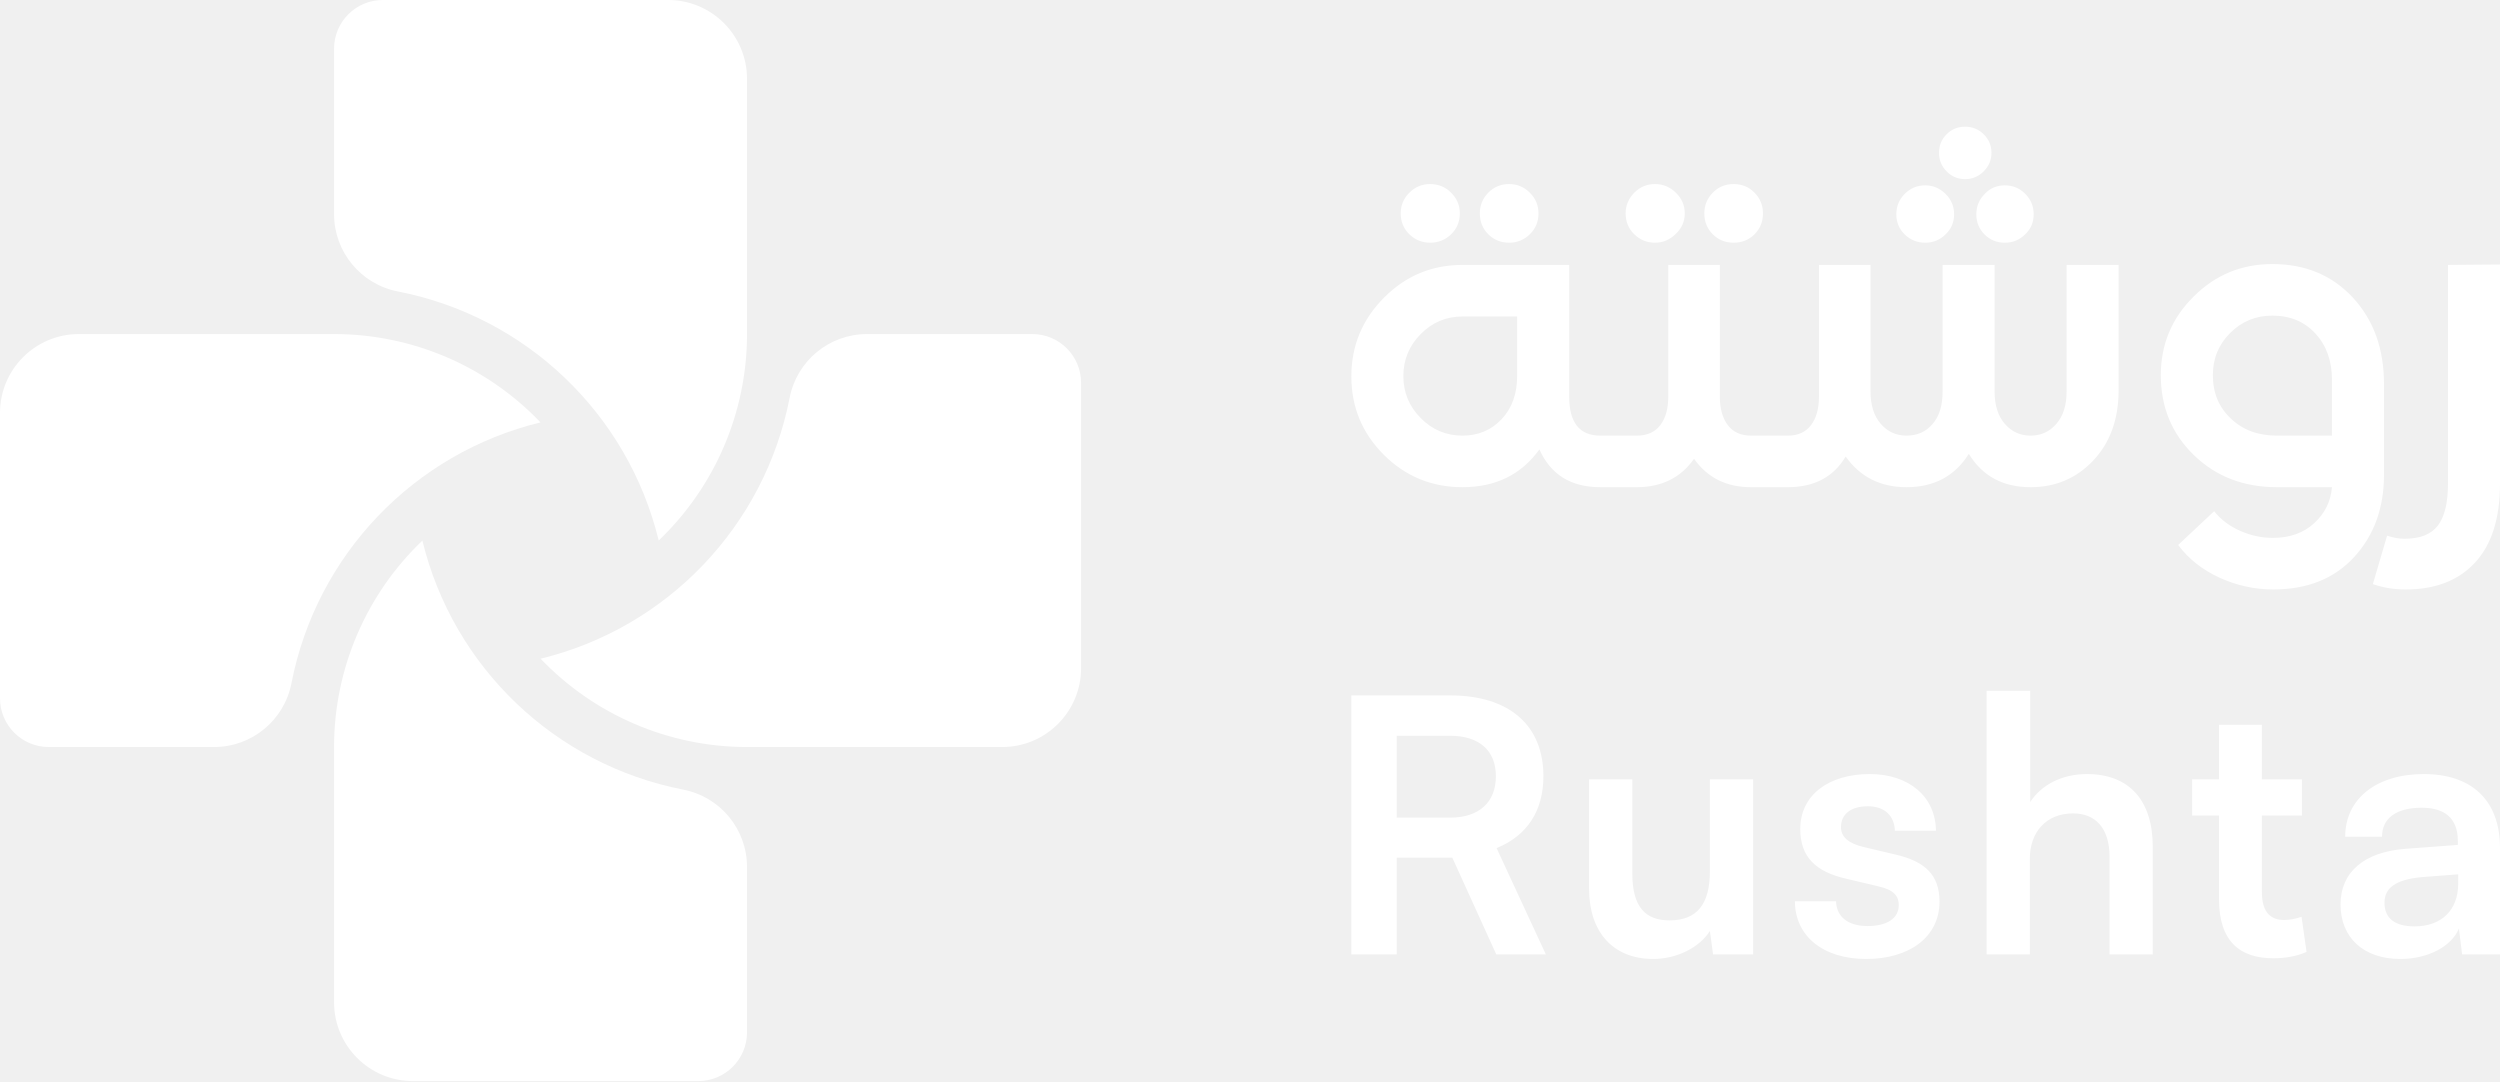
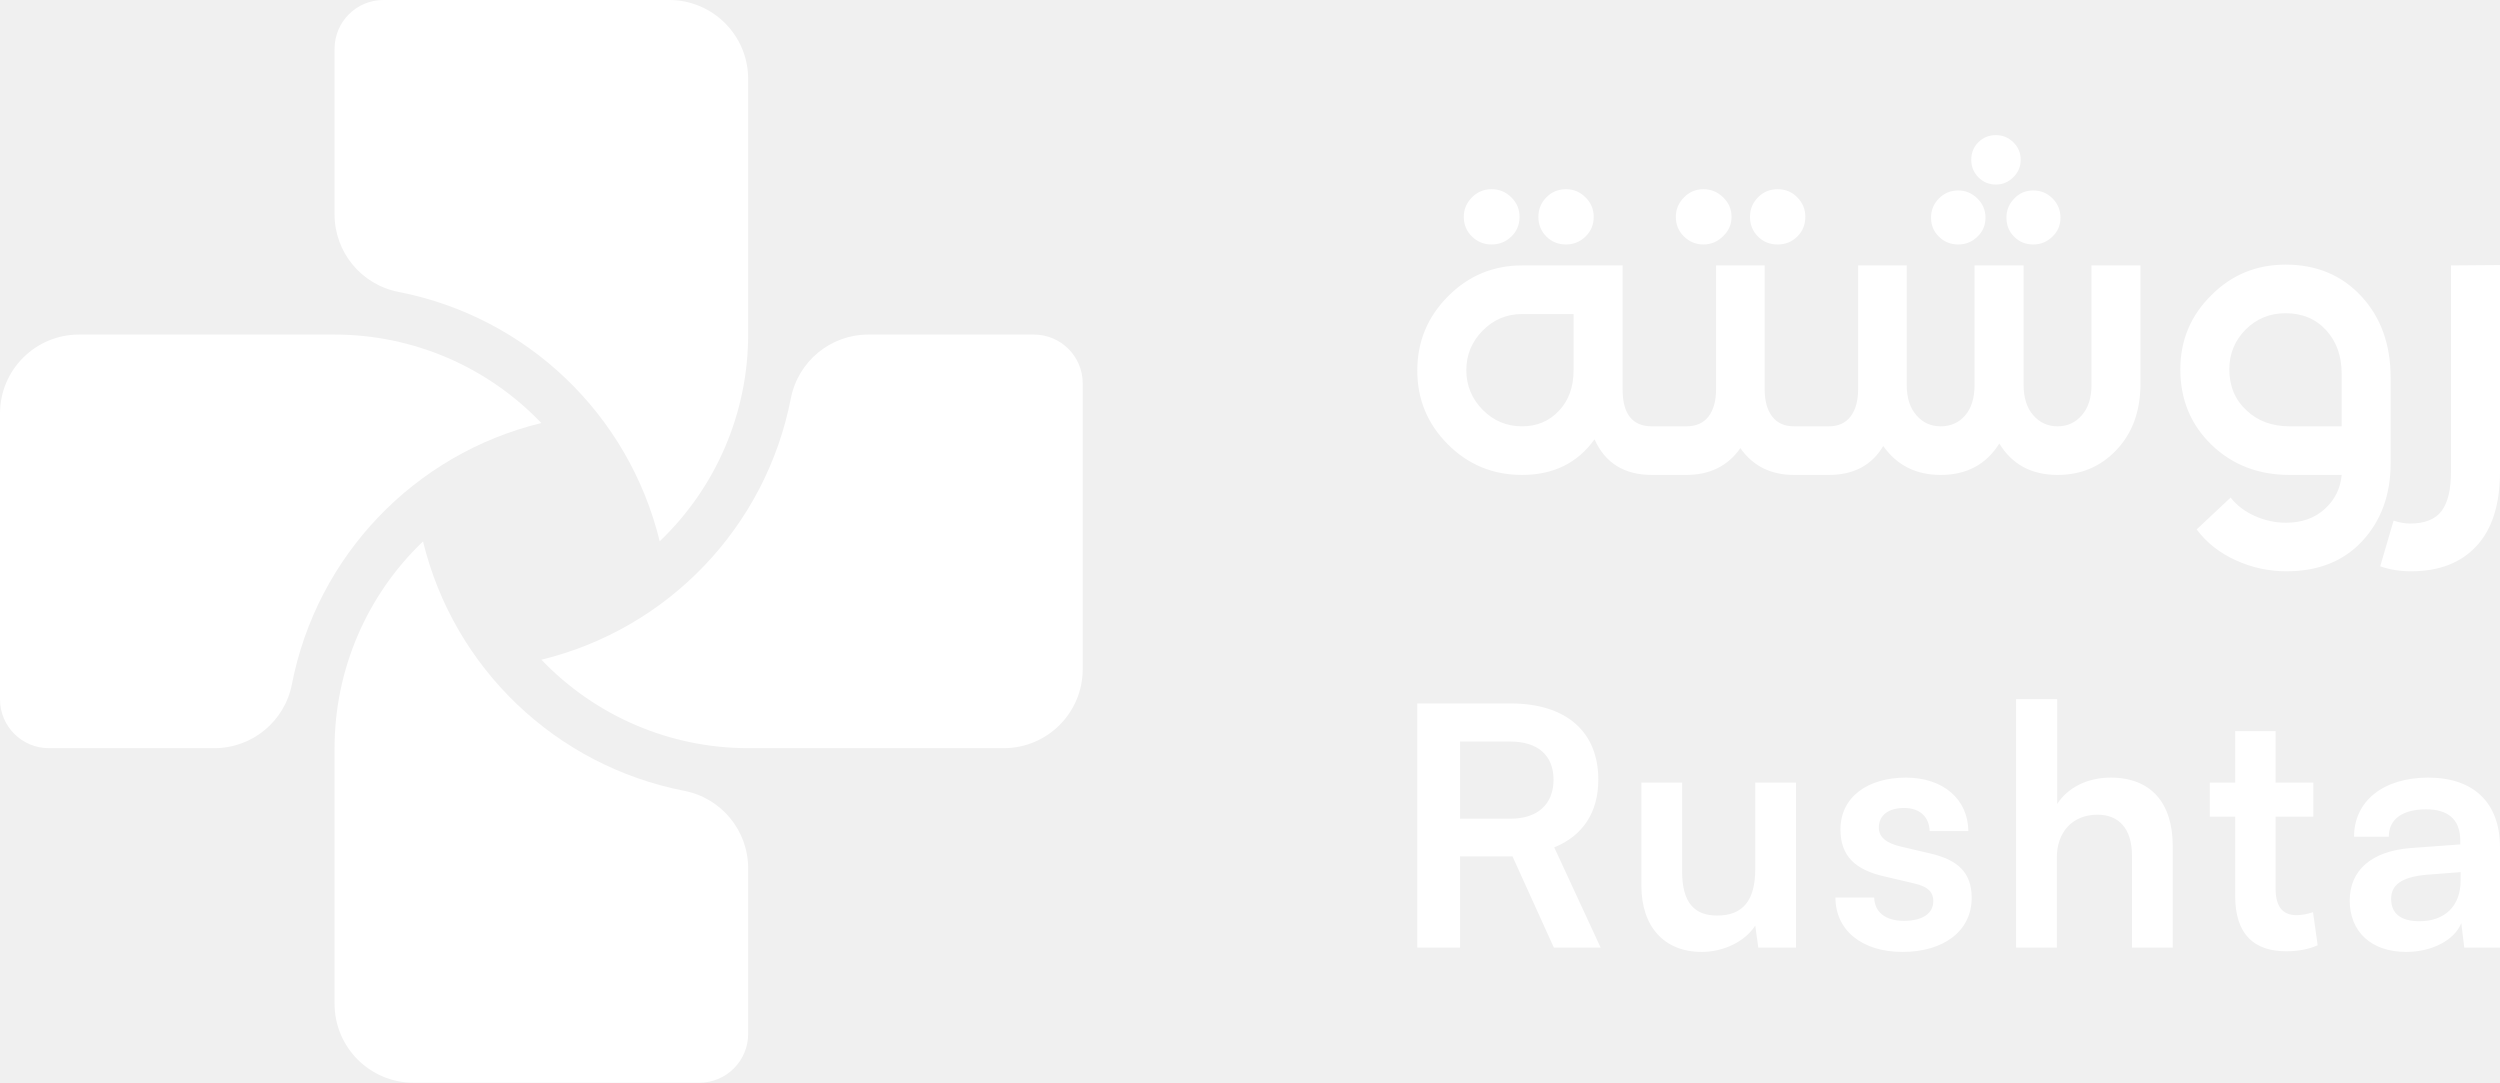
- <svg xmlns="http://www.w3.org/2000/svg" viewBox="0 0 462.5 200" width="462.5" height="200" role="img" aria-label="Rushta روشتة">
+ <svg xmlns="http://www.w3.org/2000/svg" viewBox="0 0 461.8 200" width="461.8" height="200" role="img" aria-label="Rushta روشتة">
  <g id="mark">
    <path fill="#FFFFFF" d="M138.2 160.4L138.2 190.98C138.2 195.96 134.16 200 129.18 200L76.39 200C68.34 200 61.8 193.47 61.8 185.41L61.8 138.2C61.8 123.77 67.71 109.97 78.14 100.01C83.85 123.47 102.69 141.46 126.39 146.08C133.25 147.41 138.2 153.41 138.2 160.4Z" />
    <path fill="#FFFFFF" d="M61.8 39.6L61.8 9.02C61.8 4.04 65.84 0 70.82 0L123.61 0C131.66 0 138.2 6.53 138.2 14.59L138.2 61.8C138.2 76.23 132.29 90.03 121.86 99.99C116.15 76.53 97.31 58.54 73.61 53.92C66.75 52.59 61.8 46.59 61.8 39.6Z" />
    <path fill="#FFFFFF" d="M39.6 138.2L9.02 138.2C4.04 138.2 0 134.16 0 129.18L0 76.39C0 68.34 6.53 61.8 14.59 61.8L61.8 61.8C76.23 61.8 90.03 67.71 99.99 78.14C76.53 83.85 58.54 102.69 53.92 126.39C52.59 133.25 46.59 138.2 39.6 138.2Z" />
    <path fill="#FFFFFF" d="M160.4 61.8L190.98 61.8C195.96 61.8 200 65.84 200 70.82L200 123.61C200 131.66 193.47 138.2 185.41 138.2L138.2 138.2C123.77 138.2 109.97 132.29 100.01 121.86C123.47 116.15 141.46 97.31 146.08 73.61C147.41 66.75 153.41 61.8 160.4 61.8Z" />
  </g>
  <g id="arabic" aria-label="روشتة">
-     <path id="arabic-letters" fill="#FFFFFF" d="M256.09 55.02C260.09 51.01 264.91 49.01 270.56 49.01L290.3 49.01L290.3 73.36C290.3 78.18 292.21 80.59 296.05 80.59L298.52 80.59L298.52 90.13L296.05 90.13C290.62 90.13 286.87 87.8 284.79 83.14C281.44 87.8 276.7 90.13 270.56 90.13C264.86 90.13 260.01 88.13 256 84.13C252 80.13 250 75.3 250 69.65C250 63.95 252.03 59.07 256.09 55.02ZM259.62 69.57C259.62 72.59 260.69 75.18 262.83 77.34C264.97 79.51 267.54 80.59 270.56 80.59C273.46 80.59 275.88 79.58 277.8 77.55C279.71 75.52 280.67 72.86 280.67 69.57L280.67 58.55L270.56 58.55C267.54 58.55 264.97 59.64 262.83 61.8C260.69 63.97 259.62 66.56 259.62 69.57ZM296.88 80.59L302.8 80.59C304.71 80.59 306.17 79.95 307.15 78.66C308.14 77.37 308.63 75.6 308.63 73.36L308.63 49.01L318.17 49.01L318.17 73.36C318.17 75.6 318.67 77.37 319.65 78.66C320.64 79.95 322.07 80.59 323.93 80.59L329.93 80.59L329.93 90.13L323.93 90.13C319.38 90.13 315.87 88.38 313.4 84.87C310.94 88.38 307.4 90.13 302.8 90.13L296.88 90.13ZM330.76 80.59C332.62 80.59 334.05 79.95 335.03 78.66C336.02 77.37 336.51 75.6 336.51 73.36L336.51 49.01L346.05 49.01L346.05 72.45C346.05 74.97 346.68 76.96 347.94 78.41C349.21 79.87 350.79 80.59 352.71 80.59C354.69 80.59 356.29 79.88 357.52 78.45C358.76 77.03 359.38 75.03 359.38 72.45L359.38 49.01L369 49.01L369 72.45C369 74.97 369.63 76.96 370.89 78.41C372.15 79.87 373.74 80.59 375.66 80.59C377.58 80.59 379.17 79.87 380.43 78.41C381.69 76.96 382.32 74.97 382.32 72.45L382.32 49.01L391.94 49.01L391.94 72.45C391.89 77.71 390.31 81.98 387.21 85.24C384.11 88.5 380.26 90.13 375.66 90.13C370.56 90.13 366.75 88.08 364.23 83.96C361.65 88.08 357.81 90.13 352.71 90.13C347.89 90.13 344.13 88.24 341.45 84.46C339.2 88.24 335.64 90.13 330.76 90.13L328.29 90.13L328.29 80.59ZM405.84 54.85C409.84 50.85 414.69 48.85 420.39 48.85C426.48 48.85 431.44 50.92 435.28 55.06C439.12 59.2 441.04 64.53 441.04 71.05L441.04 87.83C441.04 93.97 439.2 99.04 435.53 103.04C431.85 107.05 426.86 109.05 420.56 109.05C417.11 109.05 413.79 108.32 410.61 106.87C407.43 105.41 404.88 103.4 402.96 100.82L409.62 94.57C410.83 96.11 412.42 97.31 414.39 98.19C416.37 99.07 418.39 99.51 420.48 99.51C423.6 99.51 426.15 98.6 428.12 96.79C430.1 94.98 431.2 92.76 431.41 90.13L421.22 90.13C415.08 90.13 409.96 88.16 405.88 84.21C401.8 80.26 399.75 75.33 399.75 69.41C399.75 63.71 401.78 58.85 405.84 54.85ZM412.75 77.47C414.94 79.55 417.76 80.59 421.22 80.59L431.41 80.59L431.41 70.23C431.41 66.78 430.4 63.94 428.37 61.72C426.34 59.5 423.68 58.39 420.39 58.39C417.32 58.39 414.72 59.46 412.58 61.6C410.44 63.73 409.38 66.34 409.38 69.41C409.38 72.7 410.5 75.38 412.75 77.47ZM441.61 99.1C442.76 99.48 443.83 99.67 444.82 99.67C447.72 99.67 449.79 98.85 451.03 97.2C452.26 95.56 452.88 92.98 452.88 89.47L452.88 49.01L462.5 48.93L462.5 89.47C462.5 95.89 460.96 100.75 457.89 104.07C454.82 107.39 450.55 109.05 445.07 109.05C442.87 109.05 440.84 108.72 438.98 108.06Z" />
-     <path id="arabic-dots" fill="#FFFFFF" d="M259.13 39.47C259.13 37.99 259.66 36.72 260.73 35.65C261.8 34.58 263.08 34.05 264.56 34.05C266.09 34.05 267.39 34.58 268.46 35.65C269.53 36.72 270.07 37.99 270.07 39.47C270.07 41.01 269.53 42.3 268.46 43.34C267.39 44.38 266.09 44.9 264.56 44.9C263.08 44.9 261.8 44.38 260.73 43.34C259.66 42.3 259.13 41.01 259.13 39.47ZM273.77 39.47C273.77 37.99 274.29 36.72 275.33 35.65C276.37 34.58 277.66 34.05 279.19 34.05C280.67 34.05 281.95 34.58 283.02 35.65C284.09 36.72 284.62 37.99 284.62 39.47C284.62 41.01 284.09 42.3 283.02 43.34C281.95 44.38 280.67 44.9 279.19 44.9C277.66 44.9 276.37 44.38 275.33 43.34C274.29 42.3 273.77 41.01 273.77 39.47ZM315.3 39.47C315.3 37.99 315.82 36.72 316.86 35.65C317.9 34.58 319.19 34.05 320.72 34.05C322.26 34.05 323.55 34.58 324.59 35.65C325.63 36.72 326.15 37.99 326.15 39.47C326.15 41.01 325.63 42.3 324.59 43.34C323.55 44.38 322.26 44.9 320.72 44.9C319.19 44.9 317.9 44.38 316.86 43.34C315.82 42.3 315.3 41.01 315.3 39.47ZM302.38 35.61C303.43 34.57 304.69 34.05 306.17 34.05C307.65 34.05 308.94 34.58 310.03 35.65C311.13 36.72 311.68 37.99 311.68 39.47C311.68 40.95 311.13 42.22 310.03 43.26C308.94 44.35 307.65 44.9 306.17 44.9C304.69 44.9 303.41 44.38 302.34 43.34C301.27 42.3 300.74 41.01 300.74 39.47C300.74 37.99 301.29 36.71 302.38 35.61ZM352.38 35.86C353.43 34.81 354.69 34.29 356.17 34.29C357.59 34.29 358.84 34.81 359.91 35.86C360.98 36.9 361.51 38.16 361.51 39.64C361.51 41.12 360.99 42.35 359.95 43.34C358.91 44.38 357.65 44.9 356.17 44.9C354.69 44.9 353.43 44.39 352.38 43.38C351.34 42.37 350.82 41.12 350.82 39.64C350.82 38.16 351.34 36.9 352.38 35.86ZM367.19 35.86C368.17 34.81 369.41 34.29 370.89 34.29C372.37 34.29 373.63 34.81 374.67 35.86C375.71 36.9 376.23 38.16 376.23 39.64C376.23 41.12 375.71 42.35 374.67 43.34C373.63 44.38 372.37 44.9 370.89 44.9C369.41 44.9 368.16 44.39 367.15 43.38C366.13 42.37 365.62 41.12 365.62 39.64C365.62 38.16 366.15 36.9 367.19 35.86ZM360.12 24.84C361.05 23.9 362.2 23.44 363.57 23.44C364.88 23.44 366.02 23.9 366.98 24.84C367.94 25.77 368.42 26.92 368.42 28.29C368.42 29.61 367.94 30.74 366.98 31.7C366.02 32.66 364.88 33.14 363.57 33.14C362.2 33.14 361.05 32.66 360.12 31.7C359.18 30.74 358.72 29.61 358.72 28.29C358.72 26.92 359.18 25.77 360.12 24.84Z" />
+     <path id="arabic-letters" fill="#FFFFFF" d="M267.53 54.68C271.3 50.92 275.84 49.03 281.15 49.03L299.73 49.03L299.73 71.94C299.73 76.48 301.54 78.75 305.15 78.75L307.47 78.75L307.47 87.73L305.15 87.73C300.04 87.73 296.5 85.54 294.54 81.15C291.4 85.54 286.93 87.73 281.15 87.73C275.79 87.73 271.22 85.85 267.45 82.08C263.69 78.32 261.8 73.77 261.8 68.46C261.8 63.09 263.71 58.5 267.53 54.68ZM270.86 68.38C270.86 71.22 271.87 73.66 273.88 75.7C275.89 77.73 278.32 78.75 281.15 78.75C283.89 78.75 286.16 77.8 287.96 75.89C289.77 73.98 290.67 71.48 290.67 68.38L290.67 58.01L281.15 58.01C278.32 58.01 275.89 59.03 273.88 61.07C271.87 63.11 270.86 65.54 270.86 68.38ZM305.92 78.75L311.49 78.75C313.3 78.75 314.67 78.15 315.6 76.94C316.52 75.72 316.99 74.06 316.99 71.94L316.99 49.03L325.97 49.03L325.97 71.94C325.97 74.06 326.43 75.72 327.36 76.94C328.29 78.15 329.63 78.75 331.39 78.75L337.04 78.75L337.04 87.73L331.39 87.73C327.1 87.73 323.8 86.08 321.48 82.78C319.16 86.08 315.83 87.73 311.49 87.73L305.92 87.73ZM337.81 78.75C339.56 78.75 340.91 78.15 341.83 76.94C342.76 75.72 343.23 74.06 343.23 71.94L343.23 49.03L352.21 49.03L352.21 71.09C352.21 73.47 352.8 75.34 353.99 76.7C355.17 78.07 356.67 78.75 358.48 78.75C360.33 78.75 361.84 78.08 363 76.74C364.16 75.4 364.74 73.52 364.74 71.09L364.74 49.03L373.8 49.03L373.8 71.09C373.8 73.47 374.39 75.34 375.58 76.7C376.77 78.07 378.26 78.75 380.07 78.75C381.88 78.75 383.37 78.07 384.56 76.7C385.75 75.34 386.34 73.47 386.34 71.09L386.34 49.03L395.39 49.03L395.39 71.09C395.34 76.05 393.86 80.06 390.94 83.13C388.03 86.2 384.4 87.73 380.07 87.73C375.27 87.73 371.68 85.8 369.31 81.93C366.89 85.8 363.27 87.73 358.48 87.73C353.93 87.73 350.4 85.95 347.87 82.39C345.76 85.95 342.4 87.73 337.81 87.73L335.49 87.73L335.49 78.75ZM408.48 54.53C412.24 50.76 416.81 48.88 422.18 48.88C427.9 48.88 432.57 50.83 436.18 54.72C439.8 58.62 441.6 63.64 441.6 69.78L441.6 85.57C441.6 91.34 439.87 96.12 436.42 99.88C432.96 103.65 428.26 105.53 422.33 105.53C419.08 105.53 415.96 104.85 412.96 103.48C409.97 102.12 407.57 100.22 405.77 97.79L412.04 91.91C413.17 93.36 414.67 94.49 416.52 95.32C418.38 96.14 420.29 96.56 422.25 96.56C425.19 96.56 427.59 95.7 429.45 94C431.31 92.3 432.34 90.21 432.55 87.73L422.95 87.73C417.17 87.73 412.36 85.87 408.51 82.16C404.67 78.44 402.75 73.8 402.75 68.23C402.75 62.86 404.66 58.29 408.48 54.53ZM414.98 75.81C417.04 77.77 419.7 78.75 422.95 78.75L432.55 78.75L432.55 69C432.55 65.75 431.59 63.08 429.68 60.99C427.77 58.9 425.27 57.86 422.18 57.86C419.29 57.86 416.83 58.86 414.82 60.87C412.81 62.89 411.8 65.34 411.8 68.23C411.8 71.32 412.86 73.85 414.98 75.81ZM442.14 96.17C443.23 96.53 444.23 96.71 445.16 96.71C447.9 96.71 449.85 95.94 451.01 94.39C452.17 92.84 452.75 90.42 452.75 87.11L452.75 49.03L461.8 48.96L461.8 87.11C461.8 93.15 460.36 97.73 457.47 100.85C454.58 103.97 450.55 105.53 445.39 105.53C443.33 105.53 441.42 105.22 439.67 104.61Z" />
+     <path id="arabic-dots" fill="#FFFFFF" d="M270.39 40.05C270.39 38.66 270.9 37.46 271.9 36.46C272.91 35.45 274.11 34.95 275.5 34.95C276.95 34.95 278.17 35.45 279.18 36.46C280.19 37.46 280.69 38.66 280.69 40.05C280.69 41.5 280.19 42.71 279.18 43.69C278.17 44.67 276.95 45.16 275.5 45.16C274.11 45.16 272.91 44.67 271.9 43.69C270.9 42.71 270.39 41.5 270.39 40.05ZM284.17 40.05C284.17 38.66 284.66 37.46 285.64 36.46C286.62 35.45 287.84 34.95 289.28 34.95C290.67 34.95 291.87 35.45 292.88 36.46C293.89 37.46 294.39 38.66 294.39 40.05C294.39 41.5 293.89 42.71 292.88 43.69C291.87 44.67 290.67 45.16 289.28 45.16C287.84 45.16 286.62 44.67 285.64 43.69C284.66 42.71 284.17 41.5 284.17 40.05ZM323.26 40.05C323.26 38.66 323.75 37.46 324.73 36.46C325.71 35.45 326.92 34.95 328.37 34.95C329.81 34.95 331.02 35.45 332 36.46C332.99 37.46 333.48 38.66 333.48 40.05C333.48 41.5 332.99 42.71 332 43.69C331.02 44.67 329.81 45.16 328.37 45.16C326.92 45.16 325.71 44.67 324.73 43.69C323.75 42.71 323.26 41.5 323.26 40.05ZM311.11 36.42C312.09 35.44 313.27 34.95 314.67 34.95C316.06 34.95 317.27 35.45 318.31 36.46C319.34 37.46 319.85 38.66 319.85 40.05C319.85 41.45 319.34 42.63 318.31 43.61C317.27 44.65 316.06 45.16 314.67 45.16C313.27 45.16 312.07 44.67 311.07 43.69C310.06 42.71 309.56 41.5 309.56 40.05C309.56 38.66 310.07 37.45 311.11 36.42ZM358.17 36.65C359.15 35.67 360.33 35.18 361.73 35.18C363.07 35.18 364.24 35.67 365.25 36.65C366.25 37.63 366.76 38.82 366.76 40.21C366.76 41.6 366.27 42.76 365.29 43.69C364.31 44.67 363.12 45.16 361.73 45.16C360.33 45.16 359.15 44.69 358.17 43.73C357.19 42.78 356.7 41.6 356.7 40.21C356.7 38.82 357.19 37.63 358.17 36.65ZM372.1 36.65C373.03 35.67 374.19 35.18 375.58 35.18C376.97 35.18 378.16 35.67 379.14 36.65C380.12 37.63 380.61 38.82 380.61 40.21C380.61 41.6 380.12 42.76 379.14 43.69C378.16 44.67 376.97 45.16 375.58 45.16C374.19 45.16 373.01 44.69 372.06 43.73C371.1 42.78 370.63 41.6 370.63 40.21C370.63 38.82 371.12 37.63 372.1 36.65ZM365.44 26.28C366.32 25.4 367.4 24.96 368.69 24.96C369.93 24.96 371 25.4 371.9 26.28C372.81 27.15 373.26 28.24 373.26 29.53C373.26 30.77 372.81 31.84 371.9 32.74C371 33.64 369.93 34.09 368.69 34.09C367.4 34.09 366.32 33.64 365.44 32.74C364.56 31.84 364.13 30.77 364.13 29.53C364.13 28.24 364.56 27.15 365.44 26.28Z" />
  </g>
-   <path id="english" aria-label="Rushta" fill="#FFFFFF" d="M258.39 176.56L258.39 158.67L268.68 158.67L276.81 176.56L285.98 176.56L276.87 156.9C282.51 154.6 285.53 150.02 285.53 143.59C285.53 134.15 279.17 128.65 268.29 128.65L250 128.65L250 176.56ZM258.39 136.12L268.29 136.12C273.6 136.12 276.74 138.81 276.74 143.59C276.74 148.44 273.6 151.26 268.29 151.26L258.39 151.26ZM316.33 144.18L316.33 161.16C316.33 167.32 313.91 170.27 308.86 170.27C304.4 170.27 301.98 167.78 301.98 161.62L301.98 144.18L293.98 144.18L293.98 164.44C293.98 172.37 298.37 177.41 305.85 177.41C310.17 177.41 314.37 175.32 316.33 172.24L316.92 176.56L324.33 176.56L324.33 144.18ZM332.06 166.73C332.06 173.09 337.18 177.41 345.24 177.41C353.23 177.41 358.81 173.35 358.81 166.8C358.81 161.81 356.05 159.32 350.61 158.08L344.78 156.7C342.03 156.05 340.58 154.87 340.58 153.03C340.58 150.61 342.42 149.16 345.57 149.16C348.65 149.16 350.48 150.93 350.55 153.69L358.15 153.69C358.09 147.39 353.17 143.2 345.89 143.2C338.42 143.2 333.05 147 333.05 153.36C333.05 158.54 335.87 161.29 341.7 162.6L347.53 163.98C350.42 164.63 351.27 165.81 351.27 167.45C351.27 169.81 349.24 171.32 345.5 171.32C341.83 171.32 339.73 169.55 339.67 166.73ZM375.52 176.56L375.52 158.86C375.52 154.01 378.47 150.48 383.52 150.48C387.58 150.48 390.27 153.1 390.27 158.54L390.27 176.56L398.26 176.56L398.26 156.64C398.26 148.25 394.07 143.2 386.07 143.2C381.42 143.2 377.62 145.23 375.59 148.38L375.59 127.8L367.52 127.8L367.52 176.56ZM425.79 169.61C424.61 170.01 423.5 170.2 422.58 170.2C420.16 170.2 418.45 168.89 418.45 165.03L418.45 150.87L425.86 150.87L425.86 144.18L418.45 144.18L418.45 134.09L410.52 134.09L410.52 144.18L405.54 144.18L405.54 150.87L410.52 150.87L410.52 166.4C410.52 174.14 414.39 177.28 420.55 177.28C422.84 177.28 424.94 176.89 426.71 176.1ZM444.08 177.41C449.13 177.41 453.52 175.12 454.9 171.78L455.49 176.56L462.5 176.56L462.5 156.9C462.5 147.92 457.13 143.2 448.41 143.2C439.62 143.2 433.86 147.79 433.86 154.8L440.67 154.8C440.67 151.39 443.3 149.43 448.01 149.43C452.08 149.43 454.7 151.2 454.7 155.59L454.7 156.31L445 157.03C437.33 157.62 433 161.36 433 167.32C433 173.42 437.2 177.41 444.08 177.41ZM446.7 171.38C443.1 171.38 441.13 169.94 441.13 166.99C441.13 164.37 443.03 162.73 448.01 162.27L454.77 161.75L454.77 163.45C454.77 168.43 451.62 171.38 446.7 171.38Z" />
+   <path id="english" aria-label="Rushta" fill="#FFFFFF" d="M269.7 175.04L269.7 158.2L279.39 158.2L287.03 175.04L295.67 175.04L287.1 156.53C292.4 154.37 295.24 150.05 295.24 144.01C295.24 135.12 289.26 129.94 279.02 129.94L261.8 129.94L261.8 175.04ZM269.7 136.98L279.02 136.98C284.01 136.98 286.97 139.5 286.97 144.01C286.97 148.57 284.01 151.23 279.02 151.23L269.7 151.23ZM324.23 144.56L324.23 160.54C324.23 166.34 321.95 169.12 317.2 169.12C313.01 169.12 310.72 166.77 310.72 160.97L310.72 144.56L303.2 144.56L303.2 163.63C303.2 171.09 307.33 175.84 314.36 175.84C318.44 175.84 322.38 173.87 324.23 170.97L324.79 175.04L331.76 175.04L331.76 144.56ZM339.04 165.79C339.04 171.77 343.85 175.84 351.44 175.84C358.97 175.84 364.21 172.02 364.21 165.85C364.21 161.16 361.62 158.81 356.5 157.64L351.01 156.35C348.42 155.73 347.06 154.62 347.06 152.89C347.06 150.61 348.79 149.25 351.75 149.25C354.65 149.25 356.37 150.92 356.44 153.51L363.59 153.51C363.53 147.59 358.9 143.64 352.06 143.64C345.02 143.64 339.97 147.22 339.97 153.2C339.97 158.07 342.62 160.66 348.11 161.9L353.6 163.19C356.31 163.81 357.12 164.92 357.12 166.46C357.12 168.68 355.2 170.1 351.69 170.1C348.23 170.1 346.26 168.44 346.2 165.79ZM379.94 175.04L379.94 158.38C379.94 153.82 382.72 150.49 387.47 150.49C391.29 150.49 393.82 152.95 393.82 158.07L393.82 175.04L401.35 175.04L401.35 156.28C401.35 148.39 397.4 143.64 389.87 143.64C385.49 143.64 381.91 145.55 380 148.51L380 129.14L372.41 129.14L372.41 175.04ZM427.26 168.5C426.15 168.87 425.1 169.05 424.23 169.05C421.95 169.05 420.35 167.82 420.35 164.18L420.35 150.86L427.32 150.86L427.32 144.56L420.35 144.56L420.35 135.06L412.88 135.06L412.88 144.56L408.19 144.56L408.19 150.86L412.88 150.86L412.88 165.48C412.88 172.76 416.52 175.72 422.32 175.72C424.48 175.72 426.45 175.35 428.12 174.61ZM444.47 175.84C449.22 175.84 453.35 173.68 454.65 170.54L455.2 175.04L461.8 175.04L461.8 156.53C461.8 148.08 456.74 143.64 448.54 143.64C440.27 143.64 434.84 147.96 434.84 154.56L441.26 154.56C441.26 151.35 443.73 149.5 448.17 149.5C451.99 149.5 454.46 151.16 454.46 155.3L454.46 155.98L445.33 156.65C438.11 157.21 434.04 160.73 434.04 166.34C434.04 172.08 437.99 175.84 444.47 175.84ZM446.94 170.17C443.54 170.17 441.69 168.81 441.69 166.03C441.69 163.56 443.48 162.02 448.17 161.59L454.52 161.1L454.52 162.7C454.52 167.39 451.56 170.17 446.94 170.17Z" />
</svg>
